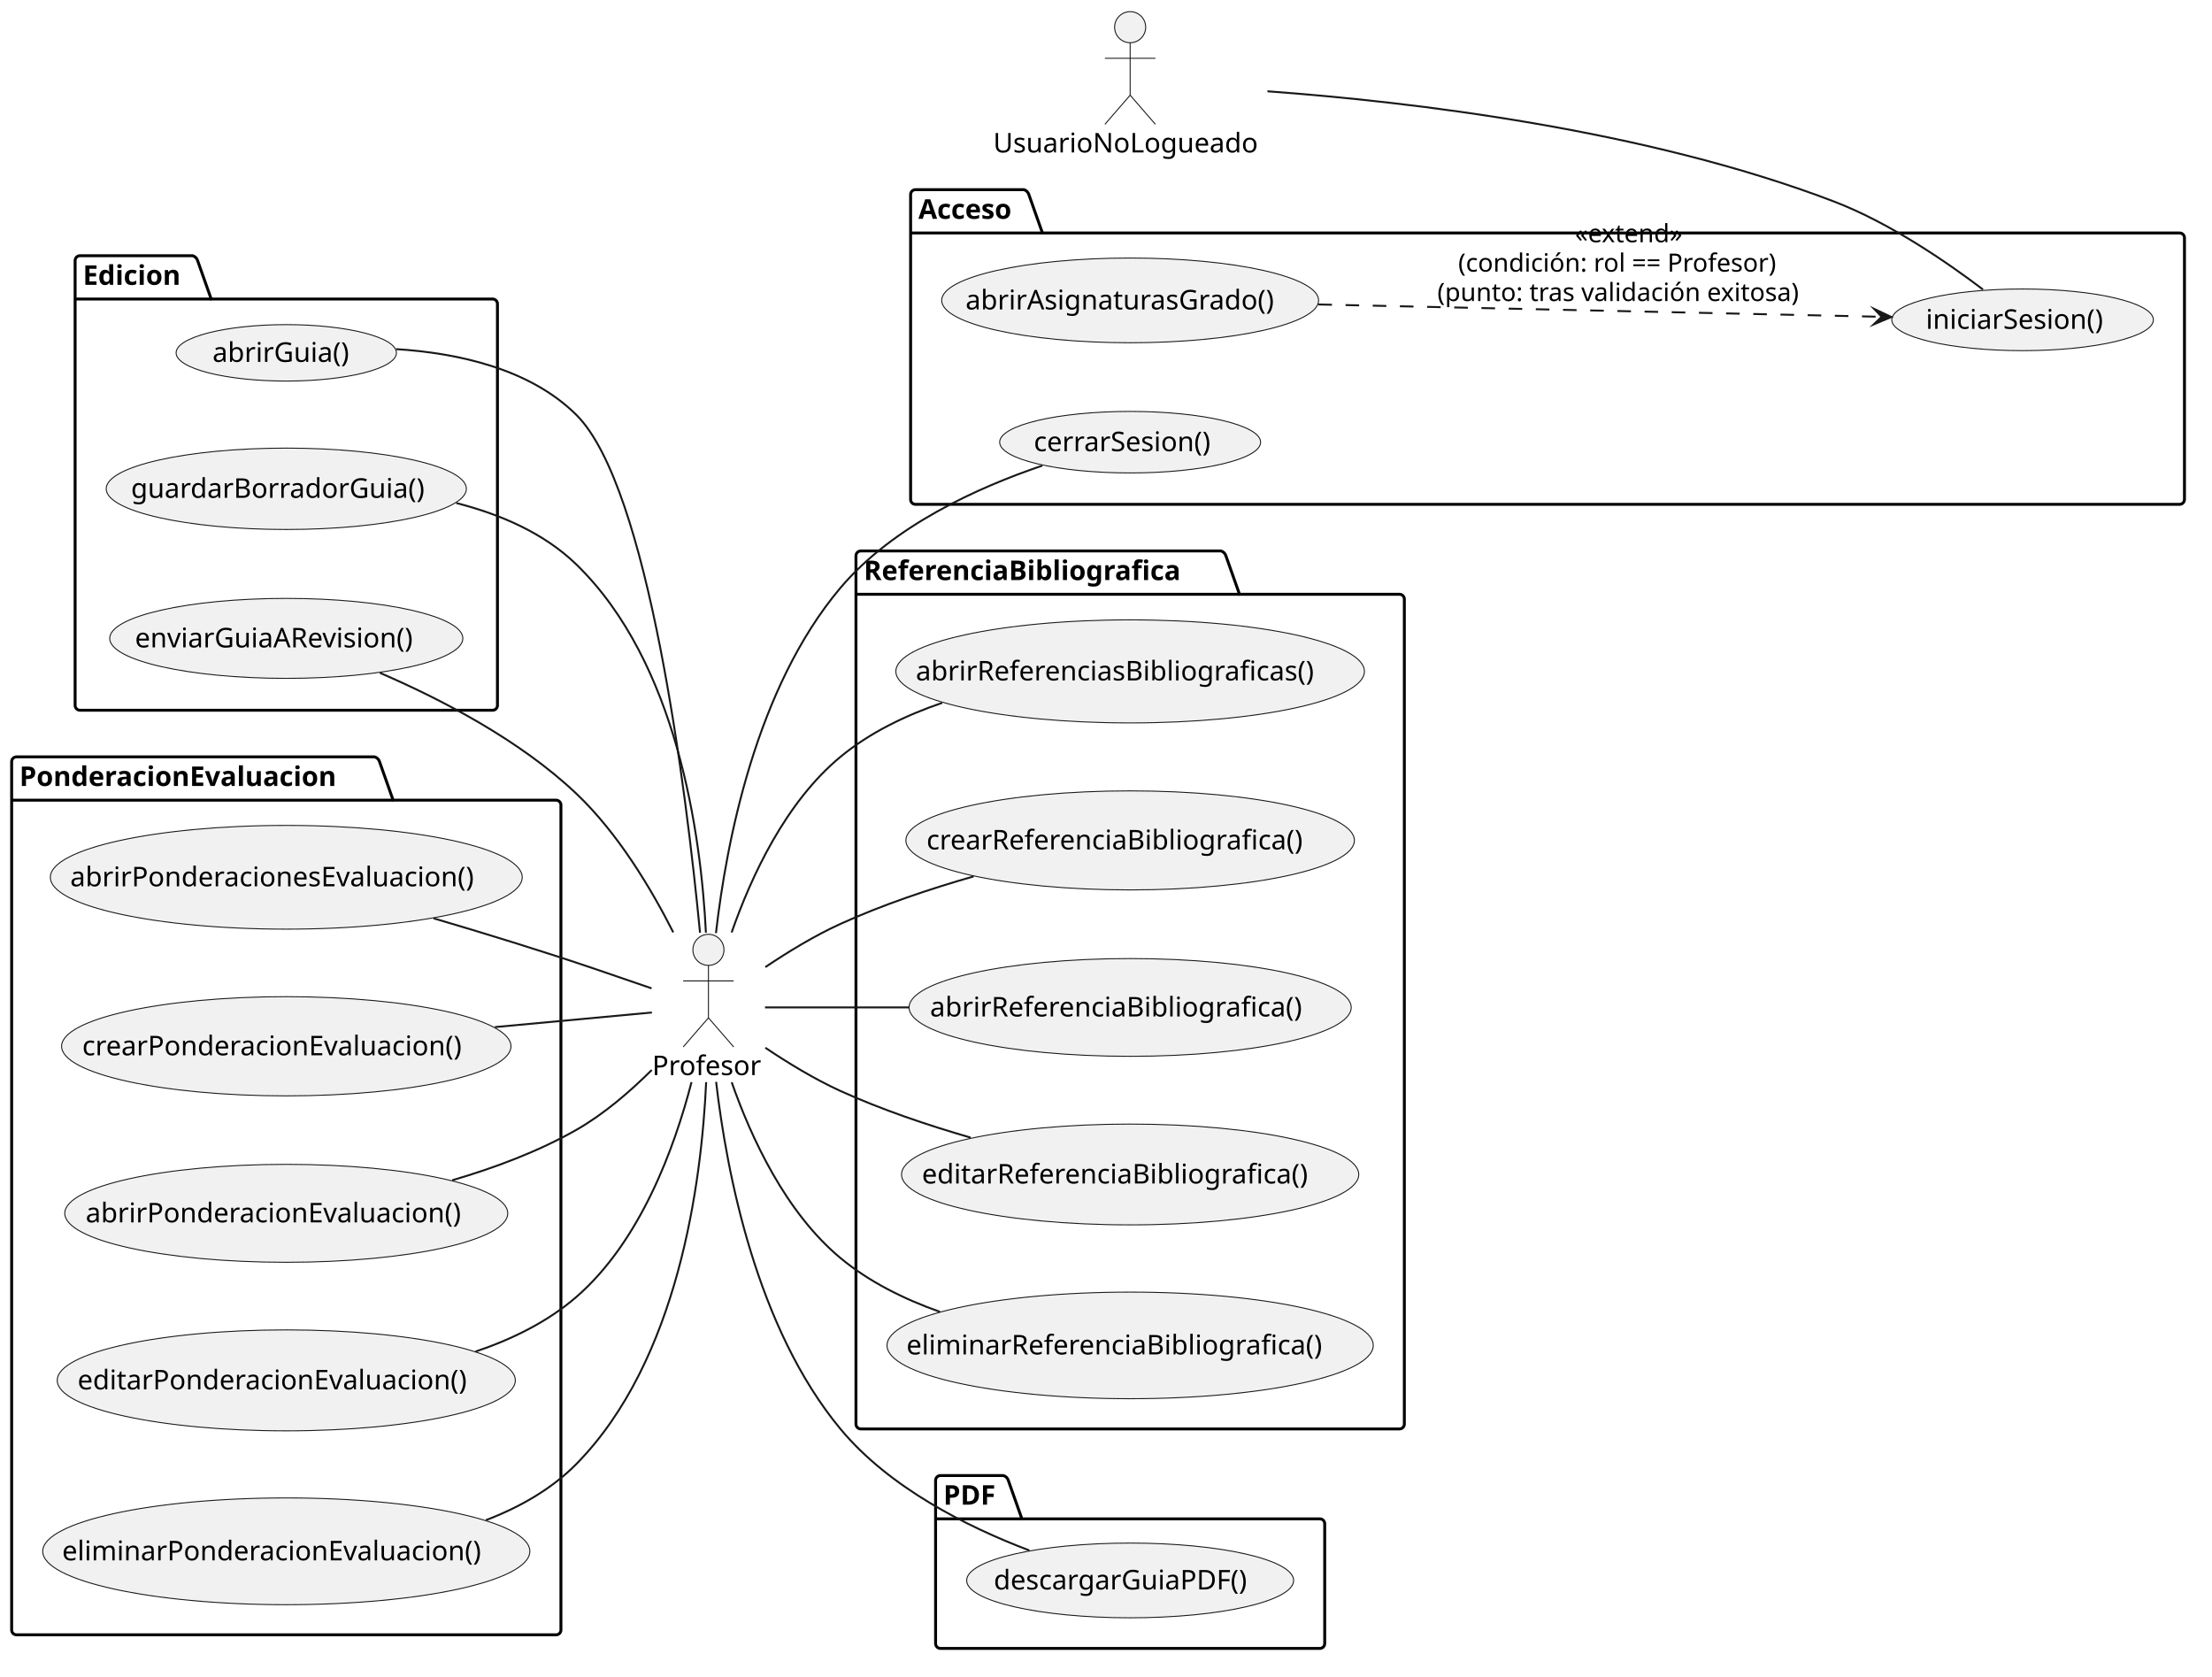
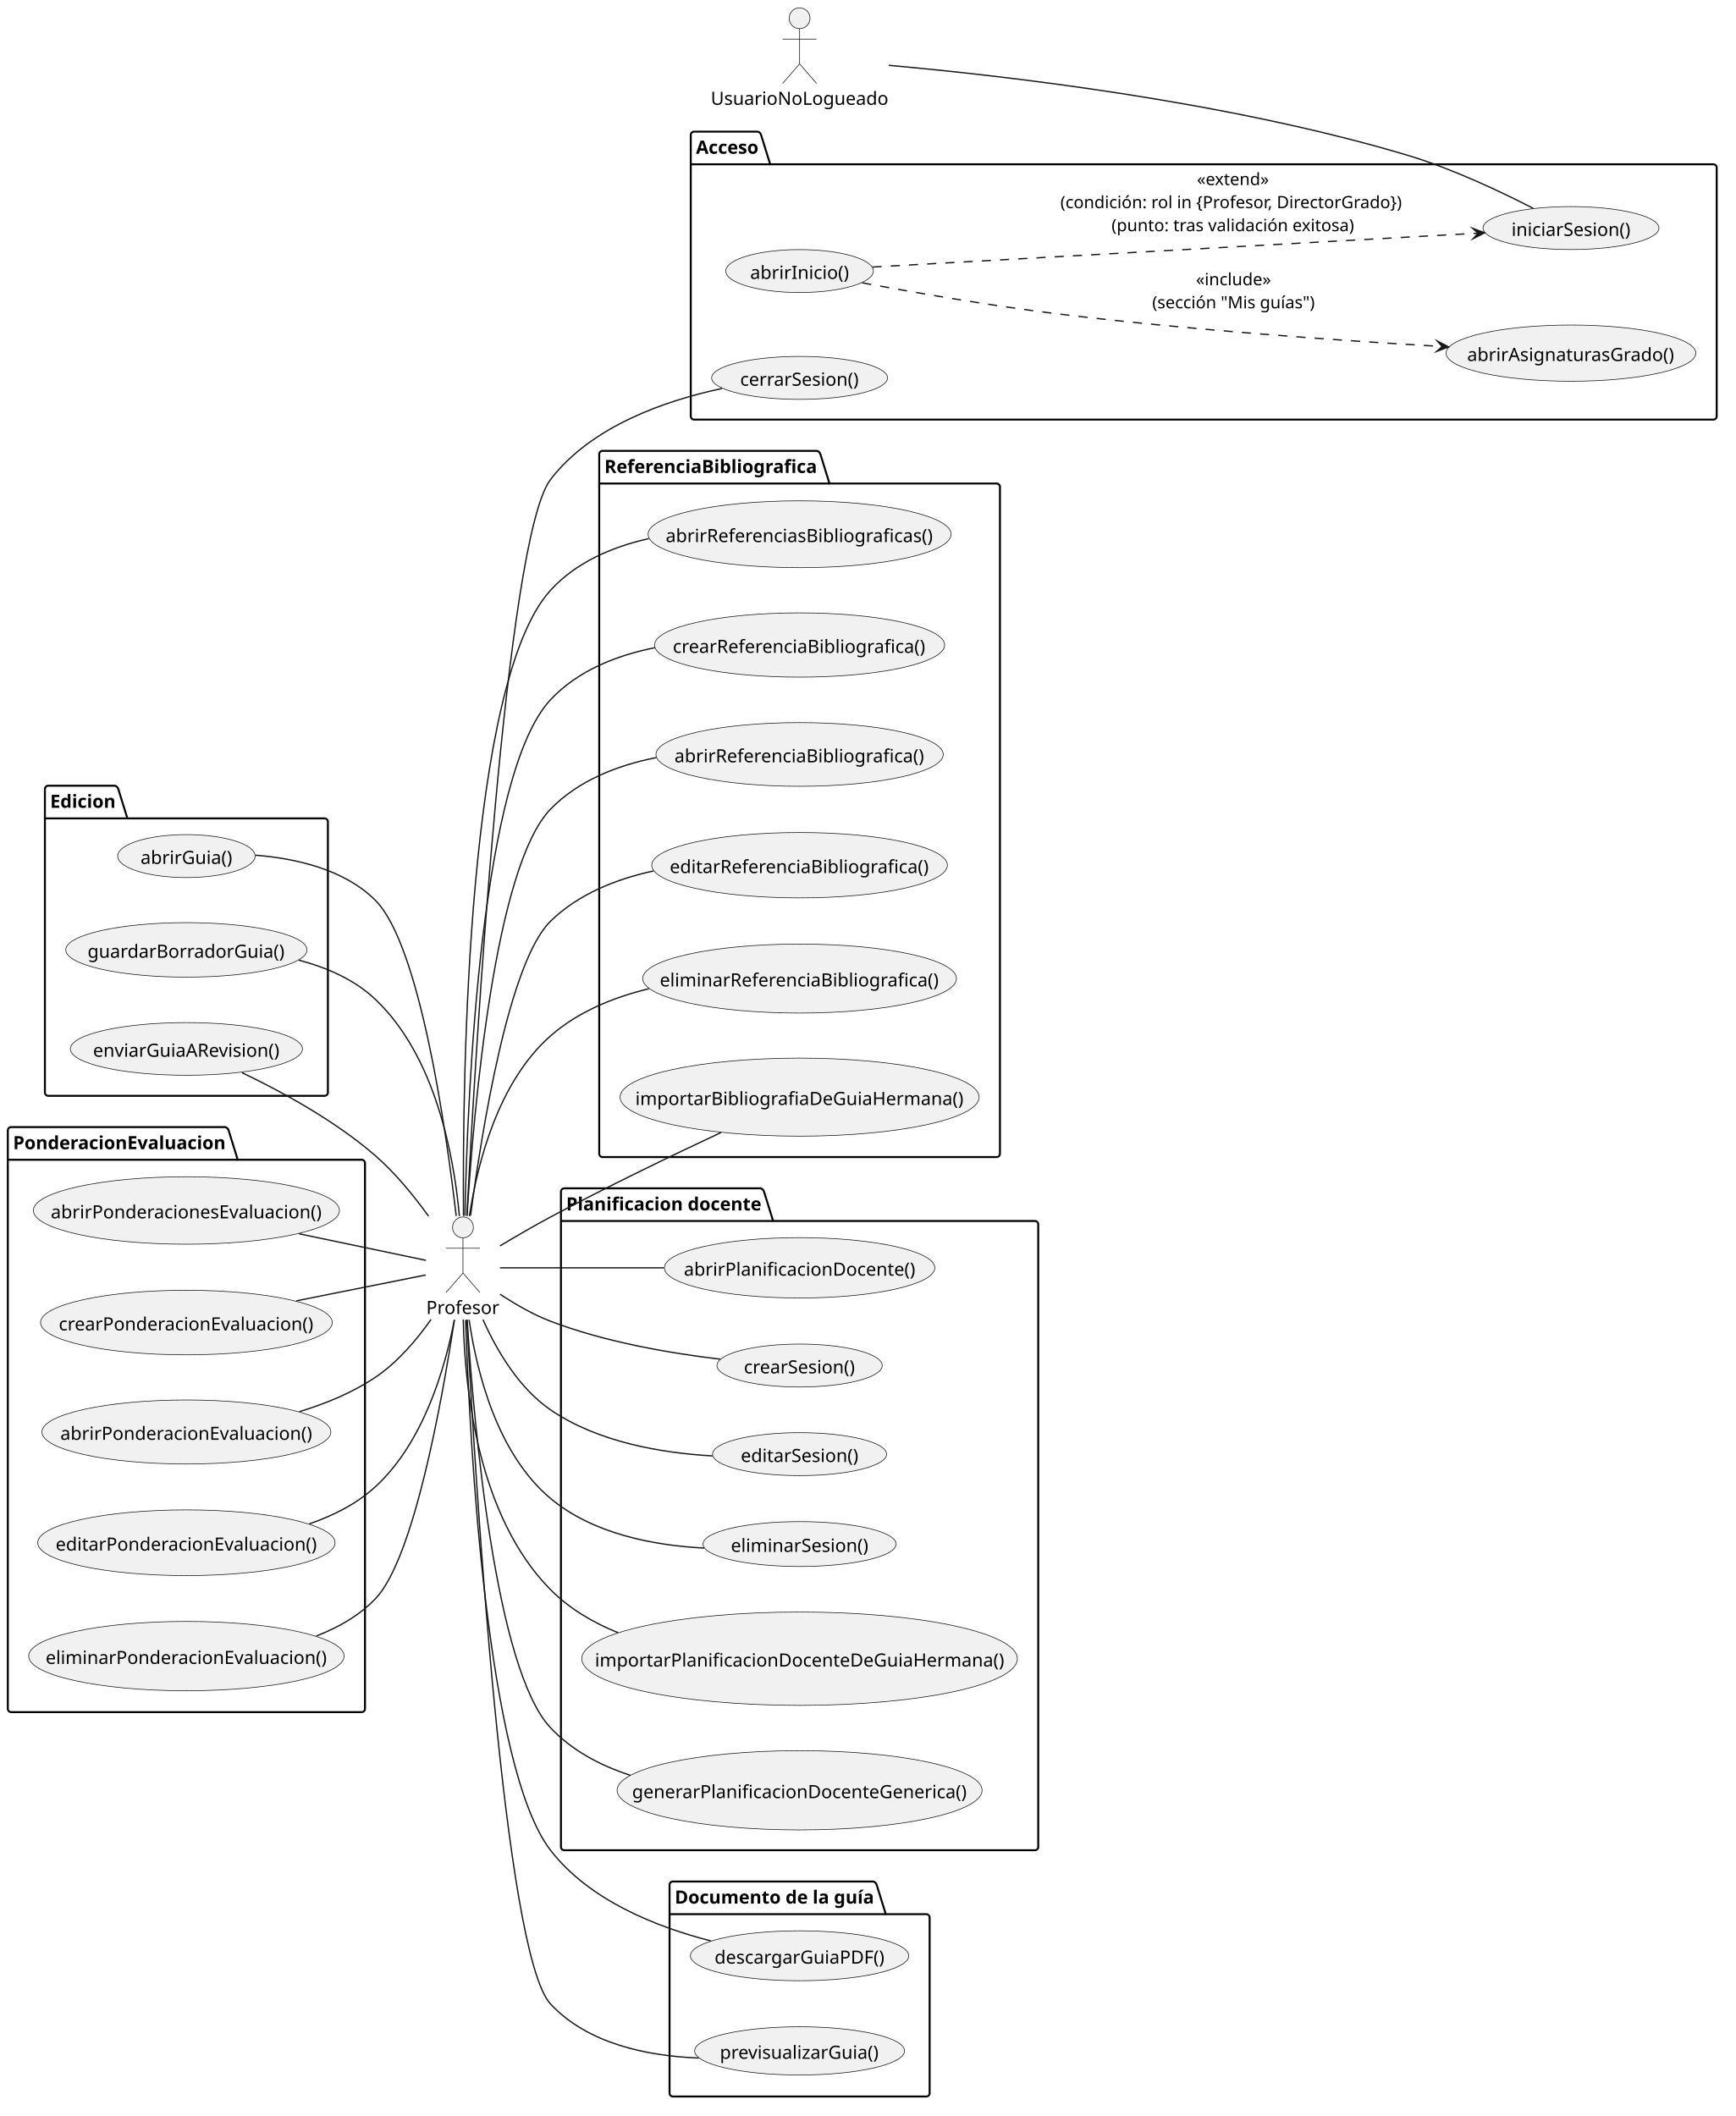
- <svg xmlns="http://www.w3.org/2000/svg" version="1.1" data-diagram-type="DESCRIPTION" style="width:1139px;height:863px;background:#FFFFFF;" width="1139px" height="863px" viewBox="0 0 1139 863" zoomAndPan="magnify" preserveAspectRatio="none" contentStyleType="text/css">
+ <svg xmlns="http://www.w3.org/2000/svg" version="1.1" data-diagram-type="DESCRIPTION" style="width:1332px;height:1624px;background:#FFFFFF;" width="1332px" height="1624px" viewBox="0 0 1332 1624" zoomAndPan="magnify" preserveAspectRatio="none" contentStyleType="text/css">
  <defs />
  <g font-family="sans-serif" lengthAdjust="spacing">
-     <g class="cluster" data-qualified-name="Acceso" id="ent0003" data-source-line="24">
-       <path d="M471.39,97.65 L527.269,97.65 A3.75,3.75 0 0 1 529.769,100.15 L536.769,119.947 L1122.32,119.947 A2.5,2.5 0 0 1 1124.82,122.447 L1124.82,257.15 A2.5,2.5 0 0 1 1122.32,259.65 L471.39,259.65 A2.5,2.5 0 0 1 468.89,257.15 L468.89,100.15 A2.5,2.5 0 0 1 471.39,97.65" style="stroke:#000;stroke-width:1.5;" fill="none" />
-       <line x1="468.89" y1="119.947" x2="536.769" y2="119.947" style="stroke:#000;stroke-width:1.5;" />
-       <text x="472.89" y="112.645" fill="#000" font-size="14" textLength="54.879" font-weight="700">Acceso</text>
-     </g>
-     <g class="cluster" data-qualified-name="Edicion" id="ent0010" data-source-line="38">
-       <path d="M41.18,131.65 L99.246,131.65 A3.75,3.75 0 0 1 101.746,134.15 L108.746,153.947 L253.65,153.947 A2.5,2.5 0 0 1 256.15,156.447 L256.15,363.15 A2.5,2.5 0 0 1 253.65,365.65 L41.18,365.65 A2.5,2.5 0 0 1 38.68,363.15 L38.68,134.15 A2.5,2.5 0 0 1 41.18,131.65" style="stroke:#000;stroke-width:1.5;" fill="none" />
-       <line x1="38.68" y1="153.947" x2="108.746" y2="153.947" style="stroke:#000;stroke-width:1.5;" />
-       <text x="42.68" y="146.645" fill="#000" font-size="14" textLength="57.066" font-weight="700">Edicion</text>
-     </g>
-     <g class="cluster" data-qualified-name="PonderacionEvaluacion" id="ent0014" data-source-line="44">
-       <path d="M8.5,389.65 L192.929,389.65 A3.75,3.75 0 0 1 195.429,392.15 L202.429,411.947 L286.33,411.947 A2.5,2.5 0 0 1 288.83,414.447 L288.83,839.15 A2.5,2.5 0 0 1 286.33,841.65 L8.5,841.65 A2.5,2.5 0 0 1 6,839.15 L6,392.15 A2.5,2.5 0 0 1 8.5,389.65" style="stroke:#000;stroke-width:1.5;" fill="none" />
-       <line x1="6" y1="411.947" x2="202.429" y2="411.947" style="stroke:#000;stroke-width:1.5;" />
-       <text x="10" y="404.645" fill="#000" font-size="14" textLength="183.429" font-weight="700">PonderacionEvaluacion</text>
-     </g>
-     <g class="cluster" data-qualified-name="ReferenciaBibliografica" id="ent0020" data-source-line="52">
-       <path d="M443.25,283.65 L628.738,283.65 A3.75,3.75 0 0 1 631.238,286.15 L638.238,305.947 L720.62,305.947 A2.5,2.5 0 0 1 723.12,308.447 L723.12,733.15 A2.5,2.5 0 0 1 720.62,735.65 L443.25,735.65 A2.5,2.5 0 0 1 440.75,733.15 L440.75,286.15 A2.5,2.5 0 0 1 443.25,283.65" style="stroke:#000;stroke-width:1.5;" fill="none" />
-       <line x1="440.75" y1="305.947" x2="638.238" y2="305.947" style="stroke:#000;stroke-width:1.5;" />
-       <text x="444.75" y="298.645" fill="#000" font-size="14" textLength="184.488" font-weight="700">ReferenciaBibliografica</text>
-     </g>
-     <g class="cluster" data-qualified-name="PDF" id="ent0026" data-source-line="60">
-       <path d="M484.25,759.65 L516.695,759.65 A3.75,3.75 0 0 1 519.195,762.15 L526.195,781.947 L679.62,781.947 A2.5,2.5 0 0 1 682.12,784.447 L682.12,846.15 A2.5,2.5 0 0 1 679.62,848.65 L484.25,848.65 A2.5,2.5 0 0 1 481.75,846.15 L481.75,762.15 A2.5,2.5 0 0 1 484.25,759.65" style="stroke:#000;stroke-width:1.5;" fill="none" />
-       <line x1="481.75" y1="781.947" x2="526.195" y2="781.947" style="stroke:#000;stroke-width:1.5;" />
-       <text x="485.75" y="774.645" fill="#000" font-size="14" textLength="31.445" font-weight="700">PDF</text>
-     </g>
-     <g class="entity" data-qualified-name="Acceso.iniciarSesion" id="ent0004" data-source-line="25">
-       <ellipse cx="1041.47" cy="164.65" rx="67.35" ry="15.87" fill="#F1F1F1" style="stroke:#181818;stroke-width:0.5;" />
-       <text x="991.66" y="169.299" fill="#000" font-size="14" textLength="99.62">iniciarSesion()</text>
-     </g>
-     <g class="entity" data-qualified-name="Acceso.cerrarSesion" id="ent0005" data-source-line="26">
-       <ellipse cx="581.929" cy="227.648" rx="67.189" ry="15.838" fill="#F1F1F1" style="stroke:#181818;stroke-width:0.5;" />
-       <text x="532.328" y="232.296" fill="#000" font-size="14" textLength="99.203">cerrarSesion()</text>
-     </g>
-     <g class="entity" data-qualified-name="Acceso.abrirAsignaturasGrado" id="ent0006" data-source-line="27">
-       <ellipse cx="581.932" cy="154.648" rx="97.042" ry="21.808" fill="#F1F1F1" style="stroke:#181818;stroke-width:0.5;" />
-       <text x="497.174" y="159.297" fill="#000" font-size="14" textLength="169.518">abrirAsignaturasGrado()</text>
-     </g>
-     <g class="entity" data-qualified-name="Edicion.abrirGuia" id="ent0011" data-source-line="39">
-       <ellipse cx="147.407" cy="181.654" rx="56.727" ry="14.524" fill="#F1F1F1" style="stroke:#181818;stroke-width:0.5;" />
-       <text x="109.416" y="186.302" fill="#000" font-size="14" textLength="75.981">abrirGuia()</text>
-     </g>
-     <g class="entity" data-qualified-name="Edicion.guardarBorradorGuia" id="ent0012" data-source-line="40">
-       <ellipse cx="147.412" cy="251.646" rx="92.732" ry="20.946" fill="#F1F1F1" style="stroke:#181818;stroke-width:0.5;" />
-       <text x="67.463" y="256.295" fill="#000" font-size="14" textLength="159.899">guardarBorradorGuia()</text>
-     </g>
-     <g class="entity" data-qualified-name="Edicion.enviarGuiaARevision" id="ent0013" data-source-line="41">
-       <ellipse cx="147.412" cy="328.654" rx="90.922" ry="20.584" fill="#F1F1F1" style="stroke:#181818;stroke-width:0.5;" />
-       <text x="69.5" y="333.303" fill="#000" font-size="14" textLength="155.825">enviarGuiaARevision()</text>
-     </g>
-     <g class="entity" data-qualified-name="PonderacionEvaluacion.abrirPonderacionesEvaluacion" id="ent0015" data-source-line="45">
-       <ellipse cx="147.413" cy="451.647" rx="121.483" ry="26.697" fill="#F1F1F1" style="stroke:#181818;stroke-width:0.5;" />
-       <text x="36.155" y="456.295" fill="#000" font-size="14" textLength="222.517">abrirPonderacionesEvaluacion()</text>
-     </g>
-     <g class="entity" data-qualified-name="PonderacionEvaluacion.crearPonderacionEvaluacion" id="ent0016" data-source-line="46">
-       <ellipse cx="147.414" cy="538.649" rx="115.694" ry="25.539" fill="#F1F1F1" style="stroke:#181818;stroke-width:0.5;" />
-       <text x="42.343" y="543.297" fill="#000" font-size="14" textLength="210.144">crearPonderacionEvaluacion()</text>
-     </g>
-     <g class="entity" data-qualified-name="PonderacionEvaluacion.abrirPonderacionEvaluacion" id="ent0017" data-source-line="47">
-       <ellipse cx="147.409" cy="624.65" rx="114.049" ry="25.21" fill="#F1F1F1" style="stroke:#181818;stroke-width:0.5;" />
-       <text x="44.104" y="629.298" fill="#000" font-size="14" textLength="206.609">abrirPonderacionEvaluacion()</text>
-     </g>
-     <g class="entity" data-qualified-name="PonderacionEvaluacion.editarPonderacionEvaluacion" id="ent0018" data-source-line="48">
-       <ellipse cx="147.411" cy="710.648" rx="117.941" ry="25.988" fill="#F1F1F1" style="stroke:#181818;stroke-width:0.5;" />
-       <text x="39.933" y="715.297" fill="#000" font-size="14" textLength="214.956">editarPonderacionEvaluacion()</text>
-     </g>
-     <g class="entity" data-qualified-name="PonderacionEvaluacion.eliminarPonderacionEvaluacion" id="ent0019" data-source-line="49">
-       <ellipse cx="147.414" cy="798.653" rx="125.414" ry="27.483" fill="#F1F1F1" style="stroke:#181818;stroke-width:0.5;" />
-       <text x="31.979" y="803.301" fill="#000" font-size="14" textLength="230.87">eliminarPonderacionEvaluacion()</text>
-     </g>
-     <g class="entity" data-qualified-name="ReferenciaBibliografica.abrirReferenciasBibliograficas" id="ent0021" data-source-line="53">
-       <ellipse cx="581.927" cy="345.647" rx="120.637" ry="26.527" fill="#F1F1F1" style="stroke:#181818;stroke-width:0.5;" />
-       <text x="471.571" y="350.296" fill="#000" font-size="14" textLength="220.712">abrirReferenciasBibliograficas()</text>
-     </g>
-     <g class="entity" data-qualified-name="ReferenciaBibliografica.crearReferenciaBibliografica" id="ent0022" data-source-line="54">
-       <ellipse cx="581.928" cy="432.654" rx="115.468" ry="25.494" fill="#F1F1F1" style="stroke:#181818;stroke-width:0.5;" />
-       <text x="477.099" y="437.302" fill="#000" font-size="14" textLength="209.658">crearReferenciaBibliografica()</text>
-     </g>
-     <g class="entity" data-qualified-name="ReferenciaBibliografica.abrirReferenciaBibliografica" id="ent0023" data-source-line="55">
-       <ellipse cx="581.933" cy="518.655" rx="113.823" ry="25.165" fill="#F1F1F1" style="stroke:#181818;stroke-width:0.5;" />
-       <text x="478.871" y="523.303" fill="#000" font-size="14" textLength="206.124">abrirReferenciaBibliografica()</text>
-     </g>
-     <g class="entity" data-qualified-name="ReferenciaBibliografica.editarReferenciaBibliografica" id="ent0024" data-source-line="56">
-       <ellipse cx="581.934" cy="604.653" rx="117.714" ry="25.943" fill="#F1F1F1" style="stroke:#181818;stroke-width:0.5;" />
-       <text x="474.699" y="609.301" fill="#000" font-size="14" textLength="214.471">editarReferenciaBibliografica()</text>
-     </g>
-     <g class="entity" data-qualified-name="ReferenciaBibliografica.eliminarReferenciaBibliografica" id="ent0025" data-source-line="57">
-       <ellipse cx="581.925" cy="692.647" rx="125.185" ry="27.437" fill="#F1F1F1" style="stroke:#181818;stroke-width:0.5;" />
-       <text x="466.733" y="697.295" fill="#000" font-size="14" textLength="230.385">eliminarReferenciaBibliografica()</text>
-     </g>
-     <g class="entity" data-qualified-name="PDF.descargarGuiaPDF" id="ent0027" data-source-line="61">
-       <ellipse cx="581.933" cy="813.647" rx="84.183" ry="19.237" fill="#F1F1F1" style="stroke:#181818;stroke-width:0.5;" />
-       <text x="511.714" y="818.295" fill="#000" font-size="14" textLength="140.438">descargarGuiaPDF()</text>
-     </g>
-     <g class="entity" data-qualified-name="Profesor" id="ent0001" data-source-line="8">
-       <ellipse cx="364.79" cy="489" rx="8" ry="8" fill="#F1F1F1" style="stroke:#181818;stroke-width:0.5;" />
-       <path d="M364.79,497 L364.79,524 M351.79,505 L377.79,505 M364.79,524 L351.79,539 M364.79,524 L377.79,539" style="stroke:#181818;stroke-width:0.5;" fill="none" />
-       <text x="335.83" y="553.495" fill="#000" font-size="14" textLength="57.921">Profesor</text>
-     </g>
-     <g class="entity" data-qualified-name="UsuarioNoLogueado" id="ent0002" data-source-line="23">
-       <ellipse cx="581.936" cy="14" rx="8" ry="8" fill="#F1F1F1" style="stroke:#181818;stroke-width:0.5;" />
-       <path d="M581.936,22 L581.936,49 M568.936,30 L594.936,30 M581.936,49 L568.936,64 M581.936,49 L594.936,64" style="stroke:#181818;stroke-width:0.5;" fill="none" />
-       <text x="511.43" y="78.495" fill="#000" font-size="14" textLength="141.012">UsuarioNoLogueado</text>
-     </g>
-     <g class="link" data-entity-1="ent0002" data-entity-2="ent0004" id="lnk7" data-source-line="30" data-link-type="association">
-       <path d="M652.63,47 C726.99,52.44 847.17,66.66 944.12,103.65 C972.97,114.66 1002.44,134.9 1021.06,149.04" style="stroke:#181818;stroke-width:1;" fill="none" id="UsuarioNoLogueado-iniciarSesion" />
-     </g>
-     <g class="link" data-entity-1="ent0001" data-entity-2="ent0005" id="lnk8" data-source-line="31" data-link-type="association">
-       <path d="M368.66,480.4 C374.01,433.55 389.3,354.09 432.75,302.65 C459.73,270.71 503.69,250.89 536.73,239.71" style="stroke:#181818;stroke-width:1;" fill="none" id="Profesor-cerrarSesion" />
-     </g>
-     <g class="link" data-entity-1="ent0006" data-entity-2="ent0004" id="lnk9" data-source-line="32" data-link-type="dependency">
-       <path d="M678.85,156.75 C767.29,158.68 891.261,161.391 968.901,163.091" style="stroke:#181818;stroke-width:1;stroke-dasharray:7,7;" fill="none" id="abrirAsignaturasGrado-to-iniciarSesion" />
-       <polygon points="973.9,163.2,964.99,159.004,968.901,163.091,964.815,167.002,973.9,163.2" fill="#181818" style="stroke:#181818;stroke-width:1;stroke-linejoin:miter;stroke-miterlimit:10;" />
-       <text x="811.042" y="124.717" fill="#000" font-size="13" textLength="61.185">«extend»</text>
-       <text x="750.857" y="139.85" fill="#000" font-size="13" textLength="181.556">(condición: rol == Profesor)</text>
-       <text x="740.12" y="154.983" fill="#000" font-size="13" textLength="203.03">(punto: tras validación exitosa)</text>
-     </g>
-     <g class="link" data-entity-1="ent0011" data-entity-2="ent0001" id="lnk28" data-source-line="64" data-link-type="association">
-       <path d="M203.97,179.74 C235.24,181.71 272.74,189.65 296.83,213.65 C334.08,250.76 353.33,406.78 360.46,480.18" style="stroke:#181818;stroke-width:1;" fill="none" id="abrirGuia-Profesor" />
-     </g>
-     <g class="link" data-entity-1="ent0012" data-entity-2="ent0001" id="lnk29" data-source-line="65" data-link-type="association">
-       <path d="M234.94,258.98 C257.48,264.71 280.11,274.4 296.83,290.65 C348.75,341.11 360.95,429.54 363.49,480.16" style="stroke:#181818;stroke-width:1;" fill="none" id="guardarBorradorGuia-Profesor" />
-     </g>
-     <g class="link" data-entity-1="ent0013" data-entity-2="ent0001" id="lnk30" data-source-line="66" data-link-type="association">
-       <path d="M195.61,346.4 C226.98,359.92 267.63,380.95 296.83,408.65 C318.07,428.81 335.11,457.14 346.68,480" style="stroke:#181818;stroke-width:1;" fill="none" id="enviarGuiaARevision-Profesor" />
-     </g>
-     <g class="link" data-entity-1="ent0001" data-entity-2="ent0027" id="lnk31" data-source-line="68" data-link-type="association">
-       <path d="M368.74,556.96 C374.19,603.91 389.56,683.62 432.75,735.65 C457.91,765.96 497.95,786.04 530.07,798.22" style="stroke:#181818;stroke-width:1;" fill="none" id="Profesor-descargarGuiaPDF" />
-     </g>
-     <g class="link" data-entity-1="ent0015" data-entity-2="ent0001" id="lnk32" data-source-line="70" data-link-type="association">
-       <path d="M223.24,472.77 C249.49,480.5 279.09,489.58 305.83,498.65 C315.51,501.93 326.08,505.57 335.51,508.82" style="stroke:#181818;stroke-width:1;" fill="none" id="abrirPonderacionesEvaluacion-Profesor" />
-     </g>
-     <g class="link" data-entity-1="ent0016" data-entity-2="ent0001" id="lnk33" data-source-line="71" data-link-type="association">
-       <path d="M254.84,528.77 C284.73,525.99 314.74,523.2 335.68,521.26" style="stroke:#181818;stroke-width:1;" fill="none" id="crearPonderacionEvaluacion-Profesor" />
-     </g>
-     <g class="link" data-entity-1="ent0017" data-entity-2="ent0001" id="lnk34" data-source-line="72" data-link-type="association">
-       <path d="M232.87,607.62 C254.55,601.28 277.26,592.82 296.83,581.65 C310.97,573.58 324.47,561.94 335.6,550.86" style="stroke:#181818;stroke-width:1;" fill="none" id="abrirPonderacionEvaluacion-Profesor" />
-     </g>
-     <g class="link" data-entity-1="ent0018" data-entity-2="ent0001" id="lnk35" data-source-line="73" data-link-type="association">
-       <path d="M244.84,695.83 C263.62,689.51 282.04,680.49 296.83,667.65 C329.8,639.01 347.33,590.91 356.07,557.12" style="stroke:#181818;stroke-width:1;" fill="none" id="editarPonderacionEvaluacion-Profesor" />
-     </g>
-     <g class="link" data-entity-1="ent0019" data-entity-2="ent0001" id="lnk36" data-source-line="74" data-link-type="association">
-       <path d="M250.21,782.61 C267.5,776 283.99,766.7 296.83,753.65 C349.33,700.26 361.26,608.78 363.61,557.12" style="stroke:#181818;stroke-width:1;" fill="none" id="eliminarPonderacionEvaluacion-Profesor" />
-     </g>
-     <g class="link" data-entity-1="ent0001" data-entity-2="ent0021" id="lnk37" data-source-line="76" data-link-type="association">
-       <path d="M376.73,480.06 C386.8,451.24 404.54,412.95 432.75,389.65 C447.85,377.17 466.39,368.24 485.18,361.83" style="stroke:#181818;stroke-width:1;" fill="none" id="Profesor-abrirReferenciasBibliograficas" />
-     </g>
-     <g class="link" data-entity-1="ent0001" data-entity-2="ent0022" id="lnk38" data-source-line="77" data-link-type="association">
-       <path d="M394.08,497.9 C405.65,490.12 419.42,481.71 432.75,475.65 C454.33,465.84 478.7,457.67 501.35,451.19" style="stroke:#181818;stroke-width:1;" fill="none" id="Profesor-crearReferenciaBibliografica" />
-     </g>
-     <g class="link" data-entity-1="ent0001" data-entity-2="ent0023" id="lnk39" data-source-line="78" data-link-type="association">
-       <path d="M393.91,518.65 C413.28,518.65 440.4,518.65 468,518.65" style="stroke:#181818;stroke-width:1;" fill="none" id="Profesor-abrirReferenciaBibliografica" />
-     </g>
-     <g class="link" data-entity-1="ent0001" data-entity-2="ent0024" id="lnk40" data-source-line="79" data-link-type="association">
-       <path d="M394.08,539.4 C405.65,547.18 419.42,555.59 432.75,561.65 C453.84,571.24 477.6,579.26 499.81,585.67" style="stroke:#181818;stroke-width:1;" fill="none" id="Profesor-editarReferenciaBibliografica" />
-     </g>
-     <g class="link" data-entity-1="ent0001" data-entity-2="ent0025" id="lnk41" data-source-line="80" data-link-type="association">
-       <path d="M376.77,557.19 C386.87,585.98 404.61,624.26 432.75,647.65 C447.53,659.94 465.62,668.87 484.01,675.37" style="stroke:#181818;stroke-width:1;" fill="none" id="Profesor-eliminarReferenciaBibliografica" />
+     <g class="cluster" data-qualified-name="Acceso" id="ent0003" data-source-line="29">
+       <path d="M532.65,101.03 L581.6,101.03 A3.75,3.75 0 0 1 584.1,103.53 L591.1,126.098 L1315.02,126.098 A2.5,2.5 0 0 1 1317.52,128.598 L1317.52,319.53 A2.5,2.5 0 0 1 1315.02,322.03 L532.65,322.03 A2.5,2.5 0 0 1 530.15,319.53 L530.15,103.53 A2.5,2.5 0 0 1 532.65,101.03" style="stroke:#000;stroke-width:1.5;" fill="none" />
+       <line x1="530.15" y1="126.098" x2="591.1" y2="126.098" style="stroke:#000;stroke-width:1.5;" />
+       <text x="534.15" y="117.996" fill="#000" font-size="14" textLength="47.95" font-weight="700">Acceso</text>
+     </g>
+     <g class="cluster" data-qualified-name="Edicion" id="ent0012" data-source-line="45">
+       <path d="M36.97,603.03 L88.272,603.03 A3.75,3.75 0 0 1 90.772,605.53 L97.772,628.098 L249.15,628.098 A2.5,2.5 0 0 1 251.65,630.598 L251.65,838.53 A2.5,2.5 0 0 1 249.15,841.03 L36.97,841.03 A2.5,2.5 0 0 1 34.47,838.53 L34.47,605.53 A2.5,2.5 0 0 1 36.97,603.03" style="stroke:#000;stroke-width:1.5;" fill="none" />
+       <line x1="34.47" y1="628.098" x2="97.772" y2="628.098" style="stroke:#000;stroke-width:1.5;" />
+       <text x="38.47" y="619.996" fill="#000" font-size="14" textLength="50.302" font-weight="700">Edicion</text>
+     </g>
+     <g class="cluster" data-qualified-name="PonderacionEvaluacion" id="ent0016" data-source-line="51">
+       <path d="M8.5,865.03 L172.949,865.03 A3.75,3.75 0 0 1 175.449,867.53 L182.449,890.098 L277.62,890.098 A2.5,2.5 0 0 1 280.12,892.598 L280.12,1311.53 A2.5,2.5 0 0 1 277.62,1314.03 L8.5,1314.03 A2.5,2.5 0 0 1 6,1311.53 L6,867.53 A2.5,2.5 0 0 1 8.5,865.03" style="stroke:#000;stroke-width:1.5;" fill="none" />
+       <line x1="6" y1="890.098" x2="182.449" y2="890.098" style="stroke:#000;stroke-width:1.5;" />
+       <text x="10" y="881.996" fill="#000" font-size="14" textLength="163.449" font-weight="700">PonderacionEvaluacion</text>
+     </g>
+     <g class="cluster" data-qualified-name="ReferenciaBibliografica" id="ent0022" data-source-line="59">
+       <path d="M462.39,346.03 L627.105,346.03 A3.75,3.75 0 0 1 629.605,348.53 L636.605,371.098 L764.94,371.098 A2.5,2.5 0 0 1 767.44,373.598 L767.44,885.53 A2.5,2.5 0 0 1 764.94,888.03 L462.39,888.03 A2.5,2.5 0 0 1 459.89,885.53 L459.89,348.53 A2.5,2.5 0 0 1 462.39,346.03" style="stroke:#000;stroke-width:1.5;" fill="none" />
+       <line x1="459.89" y1="371.098" x2="636.605" y2="371.098" style="stroke:#000;stroke-width:1.5;" />
+       <text x="463.89" y="362.996" fill="#000" font-size="14" textLength="163.715" font-weight="700">ReferenciaBibliografica</text>
+     </g>
+     <g class="cluster" data-qualified-name="Planificacion docente" id="ent0029" data-source-line="68">
+       <path d="M433.01,912.03 L583.851,912.03 A3.75,3.75 0 0 1 586.351,914.53 L593.351,937.098 L794.31,937.098 A2.5,2.5 0 0 1 796.81,939.598 L796.81,1417.53 A2.5,2.5 0 0 1 794.31,1420.03 L433.01,1420.03 A2.5,2.5 0 0 1 430.51,1417.53 L430.51,914.53 A2.5,2.5 0 0 1 433.01,912.03" style="stroke:#000;stroke-width:1.5;" fill="none" />
+       <line x1="430.51" y1="937.098" x2="593.351" y2="937.098" style="stroke:#000;stroke-width:1.5;" />
+       <text x="434.51" y="928.996" fill="#000" font-size="14" textLength="149.841" font-weight="700">Planificacion docente</text>
+     </g>
+     <g class="cluster" data-qualified-name="Documento de la gu.a" id="ent0036" data-source-line="77">
+       <path d="M516.36,1444.03 L670.309,1444.03 A3.75,3.75 0 0 1 672.809,1446.53 L679.809,1469.098 L710.96,1469.098 A2.5,2.5 0 0 1 713.46,1471.598 L713.46,1606.53 A2.5,2.5 0 0 1 710.96,1609.03 L516.36,1609.03 A2.5,2.5 0 0 1 513.86,1606.53 L513.86,1446.53 A2.5,2.5 0 0 1 516.36,1444.03" style="stroke:#000;stroke-width:1.5;" fill="none" />
+       <line x1="513.86" y1="1469.098" x2="679.809" y2="1469.098" style="stroke:#000;stroke-width:1.5;" />
+       <text x="517.86" y="1460.996" fill="#000" font-size="14" textLength="152.949" font-weight="700">Documento de la guía</text>
+     </g>
+     <g class="entity" data-qualified-name="Acceso.iniciarSesion" id="ent0004" data-source-line="30">
+       <ellipse cx="1205.675" cy="175.033" rx="67.535" ry="16.483" fill="#F1F1F1" style="stroke:#181818;stroke-width:0.5;" />
+       <text x="1160.042" y="181.067" fill="#000" font-size="14" textLength="91.266">iniciarSesion()</text>
+     </g>
+     <g class="entity" data-qualified-name="Acceso.cerrarSesion" id="ent0005" data-source-line="31">
+       <ellipse cx="613.665" cy="290.033" rx="67.515" ry="16.483" fill="#F1F1F1" style="stroke:#181818;stroke-width:0.5;" />
+       <text x="568.046" y="296.067" fill="#000" font-size="14" textLength="91.238">cerrarSesion()</text>
+     </g>
+     <g class="entity" data-qualified-name="Acceso.abrirInicio" id="ent0006" data-source-line="32">
+       <ellipse cx="613.655" cy="208.033" rx="56.635" ry="16.483" fill="#F1F1F1" style="stroke:#181818;stroke-width:0.5;" />
+       <text x="575.729" y="214.067" fill="#000" font-size="14" textLength="75.852">abrirInicio()</text>
+     </g>
+     <g class="entity" data-qualified-name="Acceso.abrirAsignaturasGrado" id="ent0007" data-source-line="33">
+       <ellipse cx="1205.668" cy="271.032" rx="95.858" ry="21.572" fill="#F1F1F1" style="stroke:#181818;stroke-width:0.5;" />
+       <text x="1125.98" y="277.065" fill="#000" font-size="14" textLength="159.375">abrirAsignaturasGrado()</text>
+     </g>
+     <g class="entity" data-qualified-name="Edicion.abrirGuia" id="ent0013" data-source-line="46">
+       <ellipse cx="143.065" cy="657.033" rx="52.745" ry="16.483" fill="#F1F1F1" style="stroke:#181818;stroke-width:0.5;" />
+       <text x="107.89" y="663.067" fill="#000" font-size="14" textLength="70.35">abrirGuia()</text>
+     </g>
+     <g class="entity" data-qualified-name="Edicion.guardarBorradorGuia" id="ent0014" data-source-line="47">
+       <ellipse cx="143.057" cy="729.027" rx="92.587" ry="20.917" fill="#F1F1F1" style="stroke:#181818;stroke-width:0.5;" />
+       <text x="67.206" y="735.061" fill="#000" font-size="14" textLength="151.703">guardarBorradorGuia()</text>
+     </g>
+     <g class="entity" data-qualified-name="Edicion.enviarGuiaARevision" id="ent0015" data-source-line="48">
+       <ellipse cx="143.062" cy="805.034" rx="89.072" ry="20.214" fill="#F1F1F1" style="stroke:#181818;stroke-width:0.5;" />
+       <text x="71.396" y="811.068" fill="#000" font-size="14" textLength="143.331">enviarGuiaARevision()</text>
+     </g>
+     <g class="entity" data-qualified-name="PonderacionEvaluacion.abrirPonderacionesEvaluacion" id="ent0017" data-source-line="52">
+       <ellipse cx="143.063" cy="929.035" rx="117.473" ry="25.895" fill="#F1F1F1" style="stroke:#181818;stroke-width:0.5;" />
+       <text x="38.988" y="935.069" fill="#000" font-size="14" textLength="208.151">abrirPonderacionesEvaluacion()</text>
+     </g>
+     <g class="entity" data-qualified-name="PonderacionEvaluacion.crearPonderacionEvaluacion" id="ent0018" data-source-line="53">
+       <ellipse cx="143.063" cy="1015.031" rx="111.953" ry="24.791" fill="#F1F1F1" style="stroke:#181818;stroke-width:0.5;" />
+       <text x="45.092" y="1021.065" fill="#000" font-size="14" textLength="195.943">crearPonderacionEvaluacion()</text>
+     </g>
+     <g class="entity" data-qualified-name="PonderacionEvaluacion.abrirPonderacionEvaluacion" id="ent0019" data-source-line="54">
+       <ellipse cx="143.058" cy="1099.026" rx="110.878" ry="24.576" fill="#F1F1F1" style="stroke:#181818;stroke-width:0.5;" />
+       <text x="46.284" y="1105.06" fill="#000" font-size="14" textLength="193.549">abrirPonderacionEvaluacion()</text>
+     </g>
+     <g class="entity" data-qualified-name="PonderacionEvaluacion.editarPonderacionEvaluacion" id="ent0020" data-source-line="55">
+       <ellipse cx="143.065" cy="1184.031" rx="114.105" ry="25.221" fill="#F1F1F1" style="stroke:#181818;stroke-width:0.5;" />
+       <text x="42.706" y="1190.065" fill="#000" font-size="14" textLength="200.717">editarPonderacionEvaluacion()</text>
+     </g>
+     <g class="entity" data-qualified-name="PonderacionEvaluacion.eliminarPonderacionEvaluacion" id="ent0021" data-source-line="56">
+       <ellipse cx="143.061" cy="1271.032" rx="121.061" ry="26.612" fill="#F1F1F1" style="stroke:#181818;stroke-width:0.5;" />
+       <text x="35.052" y="1277.066" fill="#000" font-size="14" textLength="216.019">eliminarPonderacionEvaluacion()</text>
+     </g>
+     <g class="entity" data-qualified-name="ReferenciaBibliografica.abrirReferenciasBibliograficas" id="ent0023" data-source-line="60">
+       <ellipse cx="613.661" cy="410.028" rx="116.291" ry="25.658" fill="#F1F1F1" style="stroke:#181818;stroke-width:0.5;" />
+       <text x="510.887" y="416.062" fill="#000" font-size="14" textLength="205.547">abrirReferenciasBibliograficas()</text>
+     </g>
+     <g class="entity" data-qualified-name="ReferenciaBibliografica.crearReferenciaBibliografica" id="ent0024" data-source-line="61">
+       <ellipse cx="613.658" cy="495.034" rx="111.318" ry="24.664" fill="#F1F1F1" style="stroke:#181818;stroke-width:0.5;" />
+       <text x="516.394" y="501.068" fill="#000" font-size="14" textLength="194.529">crearReferenciaBibliografica()</text>
+     </g>
+     <g class="entity" data-qualified-name="ReferenciaBibliografica.abrirReferenciaBibliografica" id="ent0025" data-source-line="62">
+       <ellipse cx="613.665" cy="579.029" rx="110.245" ry="24.449" fill="#F1F1F1" style="stroke:#181818;stroke-width:0.5;" />
+       <text x="517.597" y="585.063" fill="#000" font-size="14" textLength="192.135">abrirReferenciaBibliografica()</text>
+     </g>
+     <g class="entity" data-qualified-name="ReferenciaBibliografica.editarReferenciaBibliografica" id="ent0026" data-source-line="63">
+       <ellipse cx="613.657" cy="664.033" rx="113.467" ry="25.093" fill="#F1F1F1" style="stroke:#181818;stroke-width:0.5;" />
+       <text x="514.005" y="670.067" fill="#000" font-size="14" textLength="199.303">editarReferenciaBibliografica()</text>
+     </g>
+     <g class="entity" data-qualified-name="ReferenciaBibliografica.eliminarReferenciaBibliografica" id="ent0027" data-source-line="64">
+       <ellipse cx="613.665" cy="751.033" rx="120.415" ry="26.483" fill="#F1F1F1" style="stroke:#181818;stroke-width:0.5;" />
+       <text x="506.362" y="757.067" fill="#000" font-size="14" textLength="214.605">eliminarReferenciaBibliografica()</text>
+     </g>
+     <g class="entity" data-qualified-name="ReferenciaBibliografica.importarBibliografiaDeGuiaHermana" id="ent0028" data-source-line="65">
+       <ellipse cx="613.665" cy="842.035" rx="137.775" ry="29.955" fill="#F1F1F1" style="stroke:#181818;stroke-width:0.5;" />
+       <text x="487.602" y="848.069" fill="#000" font-size="14" textLength="252.125">importarBibliografiaDeGuiaHermana()</text>
+     </g>
+     <g class="entity" data-qualified-name="Planificacion docente.abrirPlanificacionDocente" id="ent0030" data-source-line="69">
+       <ellipse cx="613.658" cy="973.028" rx="103.788" ry="23.158" fill="#F1F1F1" style="stroke:#181818;stroke-width:0.5;" />
+       <text x="524.856" y="979.061" fill="#000" font-size="14" textLength="177.603">abrirPlanificacionDocente()</text>
+     </g>
+     <g class="entity" data-qualified-name="Planificacion docente.crearSesion" id="ent0031" data-source-line="70">
+       <ellipse cx="613.656" cy="1048.033" rx="63.426" ry="16.483" fill="#F1F1F1" style="stroke:#181818;stroke-width:0.5;" />
+       <text x="570.928" y="1054.067" fill="#000" font-size="14" textLength="85.456">crearSesion()</text>
+     </g>
+     <g class="entity" data-qualified-name="Planificacion docente.editarSesion" id="ent0032" data-source-line="71">
+       <ellipse cx="613.662" cy="1116.033" rx="66.802" ry="16.483" fill="#F1F1F1" style="stroke:#181818;stroke-width:0.5;" />
+       <text x="568.547" y="1122.067" fill="#000" font-size="14" textLength="90.23">editarSesion()</text>
+     </g>
+     <g class="entity" data-qualified-name="Planificacion docente.eliminarSesion" id="ent0033" data-source-line="72">
+       <ellipse cx="613.66" cy="1185.032" rx="74.11" ry="17.222" fill="#F1F1F1" style="stroke:#181818;stroke-width:0.5;" />
+       <text x="560.894" y="1191.066" fill="#000" font-size="14" textLength="105.532">eliminarSesion()</text>
+     </g>
+     <g class="entity" data-qualified-name="Planificacion docente.importarPlanificacionDocenteDeGuiaHermana" id="ent0034" data-source-line="73">
+       <ellipse cx="613.657" cy="1273.029" rx="167.147" ry="35.829" fill="#F1F1F1" style="stroke:#181818;stroke-width:0.5;" />
+       <text x="456.584" y="1279.063" fill="#000" font-size="14" textLength="314.145">importarPlanificacionDocenteDeGuiaHermana()</text>
+     </g>
+     <g class="entity" data-qualified-name="Planificacion docente.generarPlanificacionDocenteGenerica" id="ent0035" data-source-line="74">
+       <ellipse cx="613.655" cy="1374.025" rx="140.075" ry="30.415" fill="#F1F1F1" style="stroke:#181818;stroke-width:0.5;" />
+       <text x="485.136" y="1380.059" fill="#000" font-size="14" textLength="257.039">generarPlanificacionDocenteGenerica()</text>
+     </g>
+     <g class="entity" data-qualified-name="Documento de la gu.a.descargarGuiaPDF" id="ent0037" data-source-line="78">
+       <ellipse cx="613.66" cy="1501.03" rx="83.8" ry="19.16" fill="#F1F1F1" style="stroke:#181818;stroke-width:0.5;" />
+       <text x="548.42" y="1507.064" fill="#000" font-size="14" textLength="130.48">descargarGuiaPDF()</text>
+     </g>
+     <g class="entity" data-qualified-name="Documento de la gu.a.previsualizarGuia" id="ent0038" data-source-line="79">
+       <ellipse cx="613.664" cy="1574.033" rx="80.564" ry="18.513" fill="#F1F1F1" style="stroke:#181818;stroke-width:0.5;" />
+       <text x="552.478" y="1580.067" fill="#000" font-size="14" textLength="122.374">previsualizarGuia()</text>
+     </g>
+     <g class="entity" data-qualified-name="Profesor" id="ent0001" data-source-line="9">
+       <ellipse cx="355.316" cy="942" rx="8" ry="8" fill="#F1F1F1" style="stroke:#181818;stroke-width:0.5;" />
+       <path d="M355.316,950 L355.316,977 M342.316,958 L368.316,958 M355.316,977 L342.316,992 M355.316,977 L368.316,992" style="stroke:#181818;stroke-width:0.5;" fill="none" />
+       <text x="327.12" y="1008.466" fill="#000" font-size="14" textLength="56.392">Profesor</text>
+     </g>
+     <g class="entity" data-qualified-name="UsuarioNoLogueado" id="ent0002" data-source-line="28">
+       <ellipse cx="613.659" cy="14" rx="8" ry="8" fill="#F1F1F1" style="stroke:#181818;stroke-width:0.5;" />
+       <path d="M613.659,22 L613.659,49 M600.659,30 L626.659,30 M613.659,49 L600.659,64 M613.659,49 L626.659,64" style="stroke:#181818;stroke-width:0.5;" fill="none" />
+       <text x="545.5" y="80.466" fill="#000" font-size="14" textLength="136.317">UsuarioNoLogueado</text>
+     </g>
+     <g class="link" data-entity-1="ent0002" data-entity-2="ent0004" id="lnk8" data-source-line="36" data-link-type="association">
+       <path d="M682.14,50.15 C773.75,58.36 941.89,77.92 1079.81,119.03 C1114.41,129.35 1151.94,147.15 1176.72,159.92" style="stroke:#181818;stroke-width:1;" fill="none" id="UsuarioNoLogueado-iniciarSesion" />
+     </g>
+     <g class="link" data-entity-1="ent0001" data-entity-2="ent0005" id="lnk9" data-source-line="37" data-link-type="association">
+       <path d="M358.3,933.14 C364.98,805.52 388.13,412.9 422.51,368.03 C453.98,326.96 510.8,307.39 554.16,298.14" style="stroke:#181818;stroke-width:1;" fill="none" id="Profesor-cerrarSesion" />
+     </g>
+     <g class="link" data-entity-1="ent0006" data-entity-2="ent0004" id="lnk10" data-source-line="38" data-link-type="dependency">
+       <path d="M669.64,204.96 C778.77,198.85 1017.328,185.509 1134.388,178.959" style="stroke:#181818;stroke-width:1;stroke-dasharray:7,7;" fill="none" id="abrirInicio-to-iniciarSesion" />
+       <polygon points="1139.38,178.68,1130.171,175.189,1134.388,178.959,1130.618,183.177,1139.38,178.68" fill="#181818" style="stroke:#181818;stroke-width:1;stroke-linejoin:miter;stroke-miterlimit:10;" />
+       <text x="918.655" y="142.057" fill="#000" font-size="13" textLength="55.497">«extend»</text>
+       <text x="813.81" y="159.763" fill="#000" font-size="13" textLength="265.187">(condición: rol in {Profesor, DirectorGrado})</text>
+       <text x="853.077" y="177.469" fill="#000" font-size="13" textLength="186.654">(punto: tras validación exitosa)</text>
+     </g>
+     <g class="link" data-entity-1="ent0006" data-entity-2="ent0007" id="lnk11" data-source-line="39" data-link-type="dependency">
+       <path d="M661.73,217.08 C701.77,224.48 760.88,234.73 812.81,241.03 C914.75,253.4 1027.269,261.298 1106.809,265.948" style="stroke:#181818;stroke-width:1;stroke-dasharray:7,7;" fill="none" id="abrirInicio-to-abrirAsignaturasGrado" />
+       <polygon points="1111.8,266.24,1103.049,261.722,1106.809,265.948,1102.582,269.708,1111.8,266.24" fill="#181818" style="stroke:#181818;stroke-width:1;stroke-linejoin:miter;stroke-miterlimit:10;" />
+       <text x="917.889" y="218.927" fill="#000" font-size="13" textLength="57.577">«include»</text>
+       <text x="884.31" y="236.633" fill="#000" font-size="13" textLength="124.735">(sección "Mis guías")</text>
+     </g>
+     <g class="link" data-entity-1="ent0013" data-entity-2="ent0001" id="lnk39" data-source-line="82" data-link-type="association">
+       <path d="M196.19,656.37 C226.88,658.8 264.24,667.12 288.12,691.03 C321.88,724.83 341.99,863.8 350.12,933.2" style="stroke:#181818;stroke-width:1;" fill="none" id="abrirGuia-Profesor" />
+     </g>
+     <g class="link" data-entity-1="ent0014" data-entity-2="ent0001" id="lnk40" data-source-line="83" data-link-type="association">
+       <path d="M229.29,736.89 C250.68,742.52 272.08,751.81 288.12,767.03 C334.32,810.84 348.36,886.95 352.58,933.37" style="stroke:#181818;stroke-width:1;" fill="none" id="guardarBorradorGuia-Profesor" />
+     </g>
+     <g class="link" data-entity-1="ent0015" data-entity-2="ent0001" id="lnk41" data-source-line="84" data-link-type="association">
+       <path d="M185.66,823.22 C216.05,837.75 257.19,860.11 288.12,887.03 C303.47,900.39 317.65,917.78 328.92,933.43" style="stroke:#181818;stroke-width:1;" fill="none" id="enviarGuiaARevision-Profesor" />
+     </g>
+     <g class="link" data-entity-1="ent0001" data-entity-2="ent0037" id="lnk42" data-source-line="86" data-link-type="association">
+       <path d="M357.35,1013.03 C360.61,1110.45 373.61,1356.7 422.51,1420.03 C452.23,1458.51 503.76,1478.95 545.69,1489.66" style="stroke:#181818;stroke-width:1;" fill="none" id="Profesor-descargarGuiaPDF" />
+     </g>
+     <g class="link" data-entity-1="ent0001" data-entity-2="ent0038" id="lnk43" data-source-line="87" data-link-type="association">
+       <path d="M358.28,1012.67 C364.7,1134.83 386.7,1499.6 422.51,1538.03 C451.03,1568.63 496.78,1577.98 536.26,1579.52" style="stroke:#181818;stroke-width:1;" fill="none" id="Profesor-previsualizarGuia" />
+     </g>
+     <g class="link" data-entity-1="ent0017" data-entity-2="ent0001" id="lnk44" data-source-line="89" data-link-type="association">
+       <path d="M229.58,946.93 C264.37,954.21 302.13,962.11 326.89,967.29" style="stroke:#181818;stroke-width:1;" fill="none" id="abrirPonderacionesEvaluacion-Profesor" />
+     </g>
+     <g class="link" data-entity-1="ent0018" data-entity-2="ent0001" id="lnk45" data-source-line="90" data-link-type="association">
+       <path d="M227.46,998.37 C262.78,991.32 301.51,983.58 326.77,978.53" style="stroke:#181818;stroke-width:1;" fill="none" id="crearPonderacionEvaluacion-Profesor" />
+     </g>
+     <g class="link" data-entity-1="ent0019" data-entity-2="ent0001" id="lnk46" data-source-line="91" data-link-type="association">
+       <path d="M229.84,1083.41 C250.04,1077.27 270.74,1068.76 288.12,1057.03 C305.05,1045.61 319.66,1028.49 330.81,1012.68" style="stroke:#181818;stroke-width:1;" fill="none" id="abrirPonderacionEvaluacion-Profesor" />
+     </g>
+     <g class="link" data-entity-1="ent0020" data-entity-2="ent0001" id="lnk47" data-source-line="92" data-link-type="association">
+       <path d="M237.4,1169.54 C255.86,1163.2 273.9,1154.09 288.12,1141.03 C324.72,1107.42 341.38,1051.03 348.75,1012.95" style="stroke:#181818;stroke-width:1;" fill="none" id="editarPonderacionEvaluacion-Profesor" />
+     </g>
+     <g class="link" data-entity-1="ent0021" data-entity-2="ent0001" id="lnk48" data-source-line="93" data-link-type="association">
+       <path d="M242.74,1255.6 C259.64,1249.12 275.72,1239.96 288.12,1227.03 C317.42,1196.49 339.05,1076.54 348.72,1013.01" style="stroke:#181818;stroke-width:1;" fill="none" id="eliminarPonderacionEvaluacion-Profesor" />
+     </g>
+     <g class="link" data-entity-1="ent0001" data-entity-2="ent0023" id="lnk49" data-source-line="95" data-link-type="association">
+       <path d="M355.71,933.21 C354.89,823.99 358.61,523.15 422.51,453.03 C442.01,431.64 469.69,419.74 497.92,413.38" style="stroke:#181818;stroke-width:1;" fill="none" id="Profesor-abrirReferenciasBibliograficas" />
+     </g>
+     <g class="link" data-entity-1="ent0001" data-entity-2="ent0024" id="lnk50" data-source-line="96" data-link-type="association">
+       <path d="M356.81,933.07 C358.83,836.47 369.23,593.99 422.51,537.03 C443.3,514.81 472.97,503.02 502.71,497.08" style="stroke:#181818;stroke-width:1;" fill="none" id="Profesor-crearReferenciaBibliografica" />
+     </g>
+     <g class="link" data-entity-1="ent0001" data-entity-2="ent0025" id="lnk51" data-source-line="97" data-link-type="association">
+       <path d="M358.41,933.2 C363.59,850.69 379.78,665.13 422.51,621.03 C443.81,599.06 473.81,587.37 503.7,581.44" style="stroke:#181818;stroke-width:1;" fill="none" id="Profesor-abrirReferenciaBibliografica" />
+     </g>
+     <g class="link" data-entity-1="ent0001" data-entity-2="ent0026" id="lnk52" data-source-line="98" data-link-type="association">
+       <path d="M361.12,933.05 C369.89,866.77 390.59,738.28 422.51,707.03 C443.68,686.32 472.59,674.74 501.48,668.47" style="stroke:#181818;stroke-width:1;" fill="none" id="Profesor-editarReferenciaBibliografica" />
+     </g>
+     <g class="link" data-entity-1="ent0001" data-entity-2="ent0027" id="lnk53" data-source-line="99" data-link-type="association">
+       <path d="M360.25,933.3 C366.45,892.59 382.27,830.4 422.51,795.03 C443.51,776.57 470.72,765.44 497.96,758.84" style="stroke:#181818;stroke-width:1;" fill="none" id="Profesor-eliminarReferenciaBibliografica" />
+     </g>
+     <g class="link" data-entity-1="ent0001" data-entity-2="ent0028" id="lnk54" data-source-line="100" data-link-type="association">
+       <path d="M383.73,956.2 C395.54,949.13 409.58,940.95 422.51,934.03 C465.68,910.92 515.53,886.9 553.36,869.19" style="stroke:#181818;stroke-width:1;" fill="none" id="Profesor-importarBibliografiaDeGuiaHermana" />
+     </g>
+     <g class="link" data-entity-1="ent0001" data-entity-2="ent0030" id="lnk55" data-source-line="102" data-link-type="association">
+       <path d="M383.75,973.03 C413.85,973.03 463.96,973.03 509.63,973.03" style="stroke:#181818;stroke-width:1;" fill="none" id="Profesor-abrirPlanificacionDocente" />
+     </g>
+     <g class="link" data-entity-1="ent0001" data-entity-2="ent0031" id="lnk56" data-source-line="103" data-link-type="association">
+       <path d="M383.76,993.27 C395.23,1000.85 409.01,1008.86 422.51,1014.03 C464.48,1030.1 514.61,1038.66 552.86,1043.17" style="stroke:#181818;stroke-width:1;" fill="none" id="Profesor-crearSesion" />
+     </g>
+     <g class="link" data-entity-1="ent0001" data-entity-2="ent0032" id="lnk57" data-source-line="104" data-link-type="association">
+       <path d="M370.66,1012.81 C381.31,1036.61 398.23,1065.38 422.51,1082.03 C458.75,1106.87 507.69,1115.19 546.85,1117.4" style="stroke:#181818;stroke-width:1;" fill="none" id="Profesor-editarSesion" />
+     </g>
+     <g class="link" data-entity-1="ent0001" data-entity-2="ent0033" id="lnk58" data-source-line="105" data-link-type="association">
+       <path d="M360.01,1012.91 C365.99,1053.7 381.65,1115.79 422.51,1150.03 C454.93,1177.19 501.5,1186.1 540.44,1188.13" style="stroke:#181818;stroke-width:1;" fill="none" id="Profesor-eliminarSesion" />
+     </g>
+     <g class="link" data-entity-1="ent0001" data-entity-2="ent0034" id="lnk59" data-source-line="106" data-link-type="association">
+       <path d="M355.53,1012.67 C356.69,1066.94 367.07,1164.03 422.51,1220.03 C436.98,1234.64 455.11,1245.32 474.39,1253.1" style="stroke:#181818;stroke-width:1;" fill="none" id="Profesor-importarPlanificacionDocenteDeGuiaHermana" />
+     </g>
+     <g class="link" data-entity-1="ent0001" data-entity-2="ent0035" id="lnk60" data-source-line="107" data-link-type="association">
+       <path d="M358.5,1012.88 C363.84,1095.42 380.34,1281.16 422.51,1326.03 C438.95,1343.52 460.76,1355.02 483.73,1362.5" style="stroke:#181818;stroke-width:1;" fill="none" id="Profesor-generarPlanificacionDocenteGenerica" />
    </g>
  </g>
</svg>
